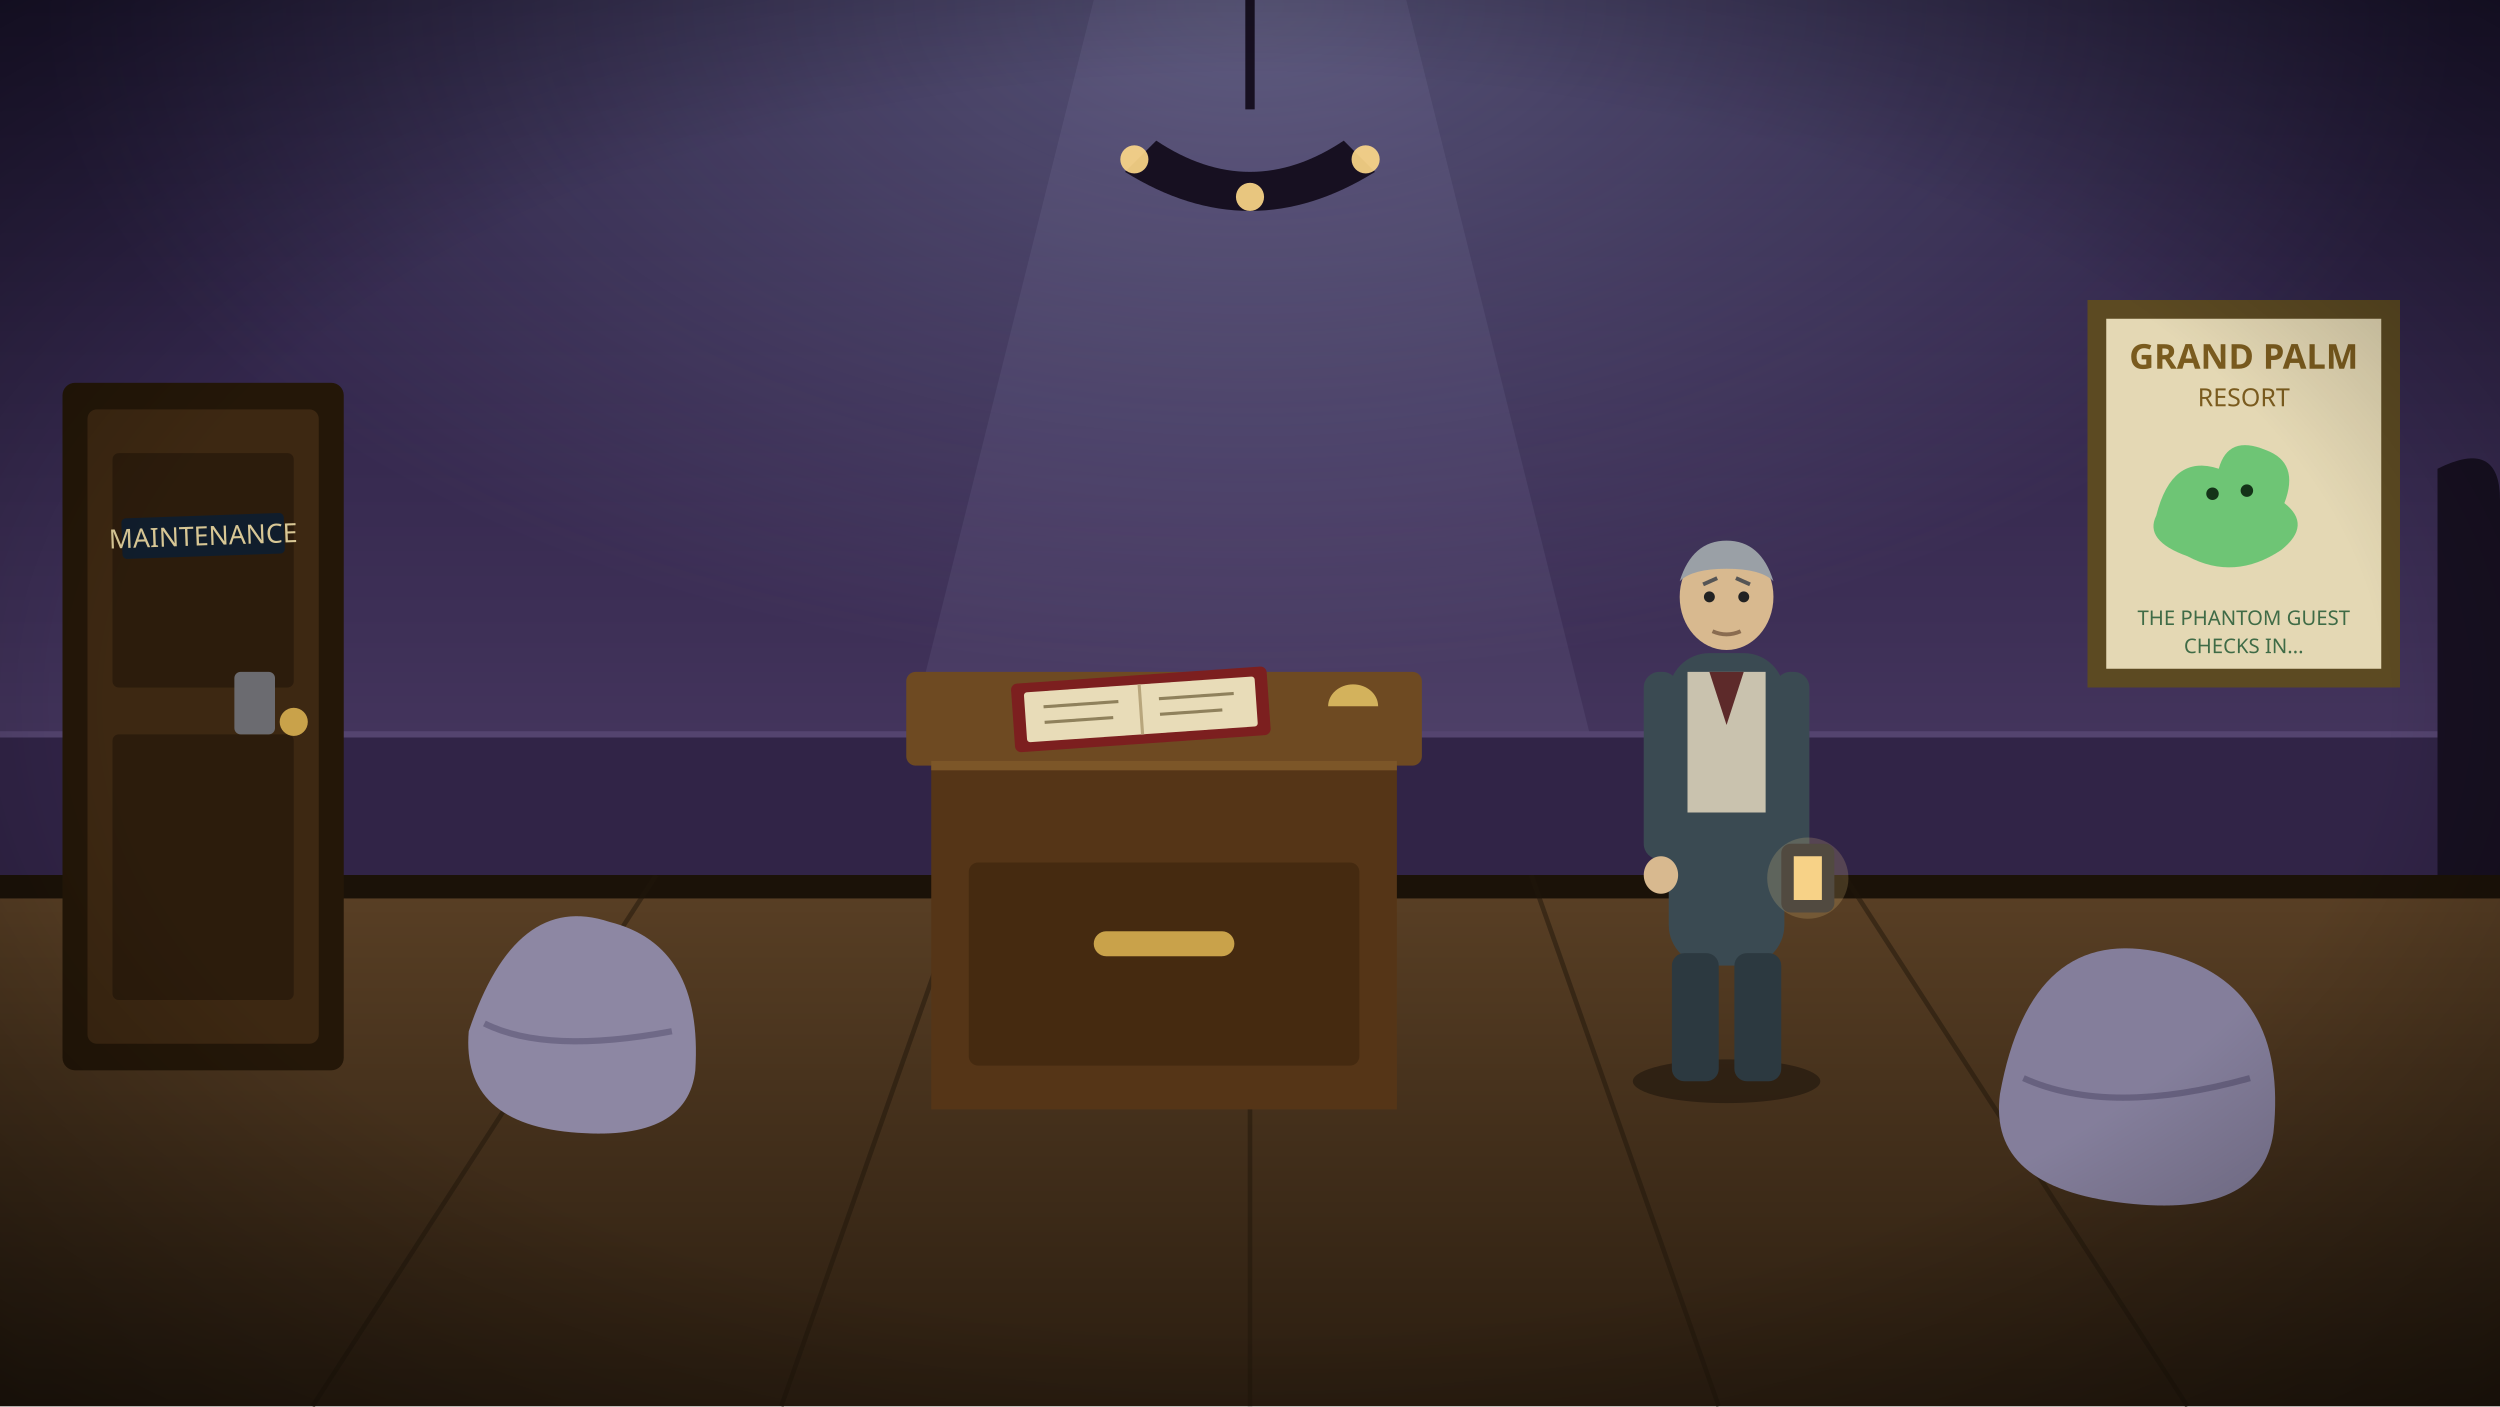
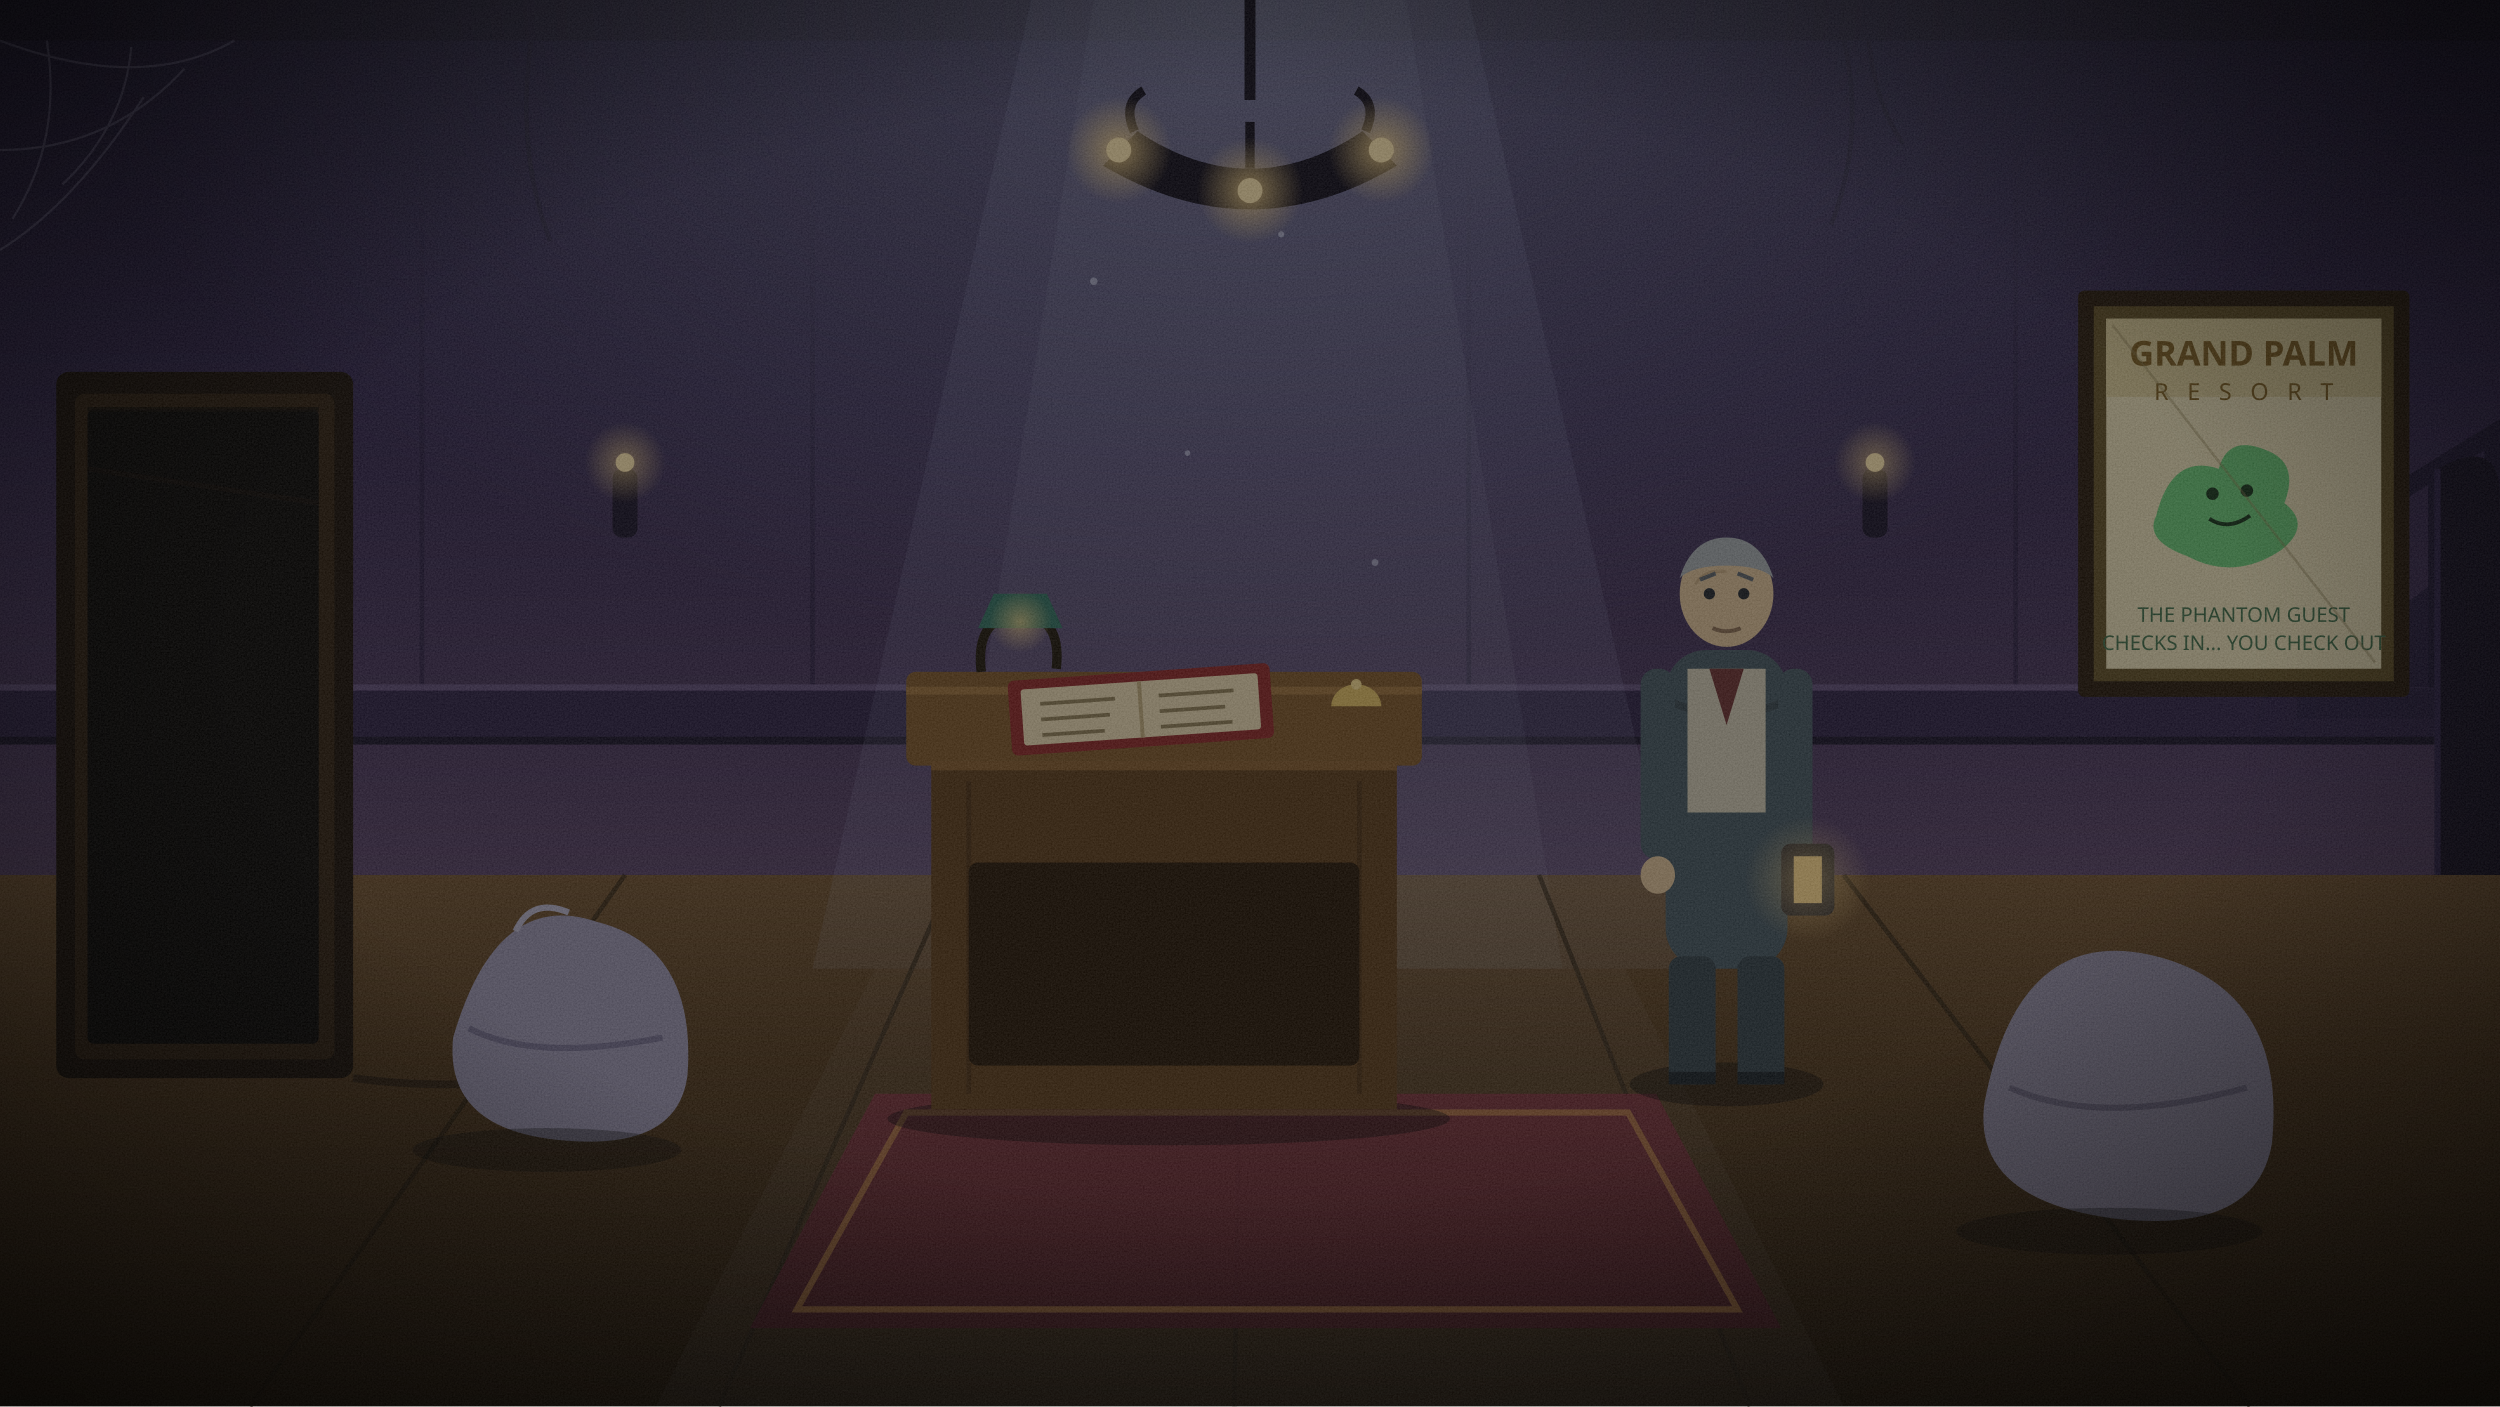
<svg xmlns="http://www.w3.org/2000/svg" width="1600" height="900" viewBox="0 0 1600 900">
  <defs>
    <linearGradient id="wallg" x1="0" y1="0" x2="0" y2="1">
-       <stop offset="0%" stop-color="#241b3d" />
-       <stop offset="70%" stop-color="#3d2f56" />
-       <stop offset="100%" stop-color="#4a3a63" />
+       <stop offset="0%" stop-color="#1a1230" />
+       <stop offset="45%" stop-color="#2d2148" />
+       <stop offset="85%" stop-color="#463358" />
+       <stop offset="100%" stop-color="#523d60" />
    </linearGradient>
    <linearGradient id="floorg" x1="0" y1="0" x2="0" y2="1">
-       <stop offset="0%" stop-color="#5a4025" />
-       <stop offset="100%" stop-color="#2a1d10" />
+       <stop offset="0%" stop-color="#6d4e2c" />
+       <stop offset="35%" stop-color="#4e3519" />
+       <stop offset="100%" stop-color="#241708" />
    </linearGradient>
-     <radialGradient id="moonbeam" cx="50%" cy="0%" r="80%">
-       <stop offset="0%" stop-color="#cdd7ff" stop-opacity="0.28" />
-       <stop offset="60%" stop-color="#cdd7ff" stop-opacity="0" />
+     <linearGradient id="rugg" x1="0" y1="0" x2="0" y2="1">
+       <stop offset="0%" stop-color="#7c2d3a" />
+       <stop offset="100%" stop-color="#4c1a24" />
+     </linearGradient>
+     <radialGradient id="beamglow" cx="50%" cy="0%" r="85%">
+       <stop offset="0%" stop-color="#cdd7ff" stop-opacity="0.35" />
+       <stop offset="55%" stop-color="#cdd7ff" stop-opacity="0" />
    </radialGradient>
-     <radialGradient id="vign" cx="50%" cy="50%" r="75%">
-       <stop offset="60%" stop-color="#000" stop-opacity="0" />
-       <stop offset="100%" stop-color="#000" stop-opacity="0.55" />
+     <radialGradient id="lampglow" cx="50%" cy="50%" r="50%">
+       <stop offset="0%" stop-color="#ffd98a" stop-opacity="0.85" />
+       <stop offset="100%" stop-color="#ffd98a" stop-opacity="0" />
    </radialGradient>
+     <radialGradient id="vign" cx="50%" cy="46%" r="72%">
+       <stop offset="55%" stop-color="#000" stop-opacity="0" />
+       <stop offset="100%" stop-color="#000" stop-opacity="0.62" />
+     </radialGradient>
+     <filter id="grain">
+       <feTurbulence type="fractalNoise" baseFrequency="0.9" numOctaves="2" stitchTiles="stitch" />
+       <feColorMatrix type="saturate" values="0" />
+       <feComponentTransfer>
+         <feFuncA type="linear" slope="0.055" />
+       </feComponentTransfer>
+       <feComposite operator="over" in2="SourceGraphic" />
+     </filter>
+     <filter id="soft" x="-40%" y="-40%" width="180%" height="180%">
+       <feGaussianBlur stdDeviation="7" />
+     </filter>
  </defs>
  <rect width="1600" height="560" fill="url(#wallg)" />
  <rect y="560" width="1600" height="340" fill="url(#floorg)" />
-   <path d="M0 560 H1600 V575 H0 Z" fill="#1b1208" />
-   <g stroke="#1f150a" stroke-width="3" opacity="0.5">
-     <path d="M200 900 L420 560 M500 900 L620 560 M800 900 L800 560 M1100 900 L980 560 M1400 900 L1180 560" />
+   <g stroke="#221838" stroke-width="3" opacity="0.6">
+     <path d="M270 90 V470 M520 60 V470 M940 60 V470 M1290 90 V470" />
  </g>
-   <rect width="1600" height="900" fill="url(#moonbeam)" />
-   <path d="M700 0 L560 560 L1040 560 L900 0 Z" fill="#cdd7ff" opacity="0.07" />
-   <path d="M800 0 V70" stroke="#171021" stroke-width="6" />
-   <path d="M720 110 Q800 160 880 110 L860 90 Q800 130 740 90 Z" fill="#171021" />
-   <circle cx="726" cy="102" r="9" fill="#ffd98a" opacity="0.9" />
-   <circle cx="800" cy="126" r="9" fill="#ffd98a" opacity="0.9" />
-   <circle cx="874" cy="102" r="9" fill="#ffd98a" opacity="0.9" />
-   <rect y="470" width="1600" height="90" fill="#312447" />
-   <path d="M0 470 H1600" stroke="#54446f" stroke-width="4" />
-   <rect x="40" y="245" width="180" height="440" rx="8" fill="#241708" />
-   <rect x="56" y="262" width="148" height="406" rx="6" fill="#3d2812" />
-   <rect x="72" y="290" width="116" height="150" rx="4" fill="#2c1c0c" />
-   <rect x="72" y="470" width="116" height="170" rx="4" fill="#2c1c0c" />
-   <circle cx="188" cy="462" r="9" fill="#c9a24a" />
-   <rect x="150" y="430" width="26" height="40" rx="4" fill="#6b6b70" />
-   <rect x="78" y="330" width="104" height="26" rx="3" fill="#101d2c" transform="rotate(-2 130 343)" />
-   <text x="130" y="349" font-family="Trebuchet MS" font-size="17" fill="#d8c795" text-anchor="middle" transform="rotate(-2 130 343)">MAINTENANCE</text>
-   <path d="M300 660 q30 -90 90 -70 q60 15 55 95 q-5 45 -75 40 q-75 -5 -70 -65" fill="#8d87a3" />
-   <path d="M310 655 q40 20 120 5" stroke="#6f6987" stroke-width="4" fill="none" />
-   <path d="M1280 700 q20 -110 105 -90 q80 20 70 115 q-8 55 -95 45 q-88 -10 -80 -70" fill="#847e9b" />
-   <path d="M1295 690 q55 25 145 0" stroke="#67617f" stroke-width="4" fill="none" />
-   <rect x="580" y="430" width="330" height="60" rx="6" fill="#6e4a22" />
-   <rect x="596" y="490" width="298" height="220" fill="#553517" />
-   <rect x="620" y="552" width="250" height="130" rx="6" fill="#452a10" />
-   <rect x="700" y="596" width="90" height="16" rx="8" fill="#c9a24a" />
-   <path d="M596 490 h298" stroke="#7c5628" stroke-width="6" />
+   <rect y="440" width="1600" height="34" fill="#2a1e42" />
+   <path d="M0 440 H1600" stroke="#5d4a74" stroke-width="4" />
+   <path d="M0 474 H1600" stroke="#171026" stroke-width="5" />
+   <rect width="1600" height="26" fill="#171026" />
+   <path d="M1180 26 q14 60 -8 118 M1196 26 q4 40 22 66" stroke="#171026" stroke-width="3" fill="none" opacity="0.7" />
+   <path d="M340 26 q-10 70 12 128" stroke="#171026" stroke-width="3" fill="none" opacity="0.6" />
+   <g fill="#241a3c">
+     <path d="M1470 440 L1600 340 L1600 440 Z" />
+     <path d="M1470 440 h130 v20 h-130 z" opacity="0.9" />
+   </g>
+   <g fill="#1d1533">
+     <path d="M1478 352 h10 v88 h-10 z M1516 328 h10 v112 h-10 z M1554 304 h10 v136 h-10 z M1590 282 h10 v158 h-10 z" />
+     <path d="M1470 348 L1600 268 L1600 282 L1470 362 Z" />
+   </g>
+   <path d="M660 0 L520 620 L1080 620 L940 0 Z" fill="#cdd7ff" opacity="0.10" />
+   <path d="M700 0 L600 620 L1000 620 L900 0 Z" fill="#e3e9ff" opacity="0.07" />
+   <rect width="1600" height="900" fill="url(#beamglow)" />
+   <g fill="#e7ecff" opacity="0.5">
+     <circle cx="700" cy="180" r="2.4" />
+     <circle cx="760" cy="290" r="1.8" />
+     <circle cx="820" cy="150" r="2" />
+     <circle cx="880" cy="360" r="2.2" />
+     <circle cx="742" cy="470" r="1.7" />
+     <circle cx="838" cy="520" r="2" />
+   </g>
+   <path d="M800 0 V64" stroke="#0e0a18" stroke-width="7" />
+   <g fill="#0e0a18">
+     <path d="M706 106 Q800 162 894 106 L872 84 Q800 132 728 84 Z" />
+     <path d="M726 84 q-8 -18 6 -26 M800 108 q0 -22 0 -30 M874 84 q8 -18 -6 -26" stroke="#0e0a18" stroke-width="6" fill="none" />
+   </g>
+   <circle cx="716" cy="96" r="34" fill="url(#lampglow)" />
+   <circle cx="800" cy="122" r="34" fill="url(#lampglow)" />
+   <circle cx="884" cy="96" r="34" fill="url(#lampglow)" />
+   <circle cx="716" cy="96" r="8" fill="#ffe6ae" />
+   <circle cx="800" cy="122" r="8" fill="#ffe6ae" />
+   <circle cx="884" cy="96" r="8" fill="#ffe6ae" />
+   <g stroke="#a8a4c4" stroke-width="1.4" opacity="0.35" fill="none">
+     <path d="M0 26 Q90 60 150 26 M0 96 Q70 96 118 44 M0 160 Q48 130 92 62" />
+     <path d="M30 26 Q40 90 8 140 M84 30 Q80 80 40 118" />
+   </g>
+   <g>
+     <rect x="392" y="300" width="16" height="44" rx="6" fill="#171026" />
+     <circle cx="400" cy="296" r="26" fill="url(#lampglow)" opacity="0.7" />
+     <circle cx="400" cy="296" r="6" fill="#ffe6ae" />
+     <rect x="1192" y="300" width="16" height="44" rx="6" fill="#171026" />
+     <circle cx="1200" cy="296" r="26" fill="url(#lampglow)" opacity="0.7" />
+     <circle cx="1200" cy="296" r="6" fill="#ffe6ae" />
+   </g>
+   <g stroke="#1c1206" stroke-width="3" opacity="0.55">
+     <path d="M160 900 L400 560 M460 900 L610 560 M790 900 L795 560 M1120 900 L985 560 M1440 900 L1180 560" />
+   </g>
+   <path d="M560 620 L1040 620 L1180 900 L420 900 Z" fill="#e3e9ff" opacity="0.05" />
+   <path d="M560 700 L1060 700 L1140 850 L480 850 Z" fill="url(#rugg)" opacity="0.85" />
+   <path d="M580 712 L1042 712 L1112 838 L510 838 Z" fill="none" stroke="#d8a44a" stroke-width="4" opacity="0.5" />
+   <rect x="36" y="238" width="190" height="452" rx="8" fill="#160d04" />
+   <rect x="48" y="252" width="166" height="426" rx="6" fill="#2c1c0c" />
+   <rect x="56" y="262" width="148" height="406" rx="4" fill="#070403" />
+   <path d="M56 262 h148 M56 300 l148 22" stroke="#120a04" stroke-width="3" opacity="0.8" />
+   <path d="M226 690 q60 8 120 0" stroke="#120a04" stroke-width="5" fill="none" opacity="0.5" />
+   <g filter="none">
+     <path d="M290 664 q28 -96 92 -74 q64 16 58 98 q-6 48 -78 42 q-78 -6 -72 -66" fill="#9791ad" />
+     <path d="M300 658 q42 22 124 6" stroke="#736d8d" stroke-width="4" fill="none" />
+     <path d="M330 596 q10 -22 34 -12" stroke="#b3aec7" stroke-width="4" fill="none" />
+     <ellipse cx="350" cy="736" rx="86" ry="14" fill="#000" opacity="0.35" />
+     <path d="M1270 706 q22 -116 110 -94 q84 22 74 120 q-10 58 -100 48 q-92 -12 -84 -74" fill="#8d879f" />
+     <path d="M1286 696 q58 26 152 0" stroke="#6b657f" stroke-width="4" fill="none" />
+     <ellipse cx="1350" cy="788" rx="98" ry="15" fill="#000" opacity="0.35" />
+   </g>
+   <ellipse cx="748" cy="716" rx="180" ry="17" fill="#000" opacity="0.4" />
+   <rect x="580" y="430" width="330" height="60" rx="6" fill="#7c5527" />
+   <path d="M580 442 h330" stroke="#9a6f38" stroke-width="5" />
+   <rect x="596" y="490" width="298" height="220" fill="#5b3a19" />
+   <path d="M596 490 h298" stroke="#83592a" stroke-width="6" />
+   <path d="M620 500 v200 M870 500 v200" stroke="#43290f" stroke-width="3" opacity="0.7" />
+   <rect x="620" y="552" width="250" height="130" rx="6" fill="#241505" />
  <g transform="rotate(-4 730 452)">
-     <rect x="648" y="432" width="164" height="44" rx="4" fill="#7c1f1f" />
-     <rect x="656" y="438" width="148" height="32" rx="2" fill="#e8dcb8" />
-     <path d="M730 438 v32" stroke="#b8a67c" stroke-width="2" />
-     <path d="M668 448 h48 M668 458 h44 M742 448 h48 M742 458 h40" stroke="#8f815c" stroke-width="2" />
+     <rect x="646" y="430" width="168" height="48" rx="4" fill="#8c2424" />
+     <rect x="654" y="436" width="152" height="36" rx="2" fill="#ead9b0" />
+     <path d="M730 436 v36" stroke="#bfa878" stroke-width="2.5" />
+     <path d="M666 446 h48 M666 456 h44 M666 466 h40 M742 446 h48 M742 456 h42 M742 466 h46" stroke="#8f7c54" stroke-width="2.4" />
  </g>
-   <path d="M850 452 a16 14 0 0 1 32 0 z" fill="#d3b25c" />
+   <path d="M852 452 a16 14 0 0 1 32 0 z" fill="#e0bd60" />
+   <circle cx="868" cy="438" r="3.4" fill="#f4d98c" />
  <g>
-     <ellipse cx="1105" cy="692" rx="60" ry="14" fill="#000" opacity="0.35" />
-     <rect x="1068" y="418" width="74" height="200" rx="26" fill="#3a4a52" />
-     <rect x="1080" y="430" width="50" height="90" fill="#c9c2ae" />
-     <path d="M1094 430 l11 34 l11 -34 z" fill="#5d2a2a" />
-     <rect x="1070" y="610" width="30" height="82" rx="8" fill="#2c3940" />
-     <rect x="1110" y="610" width="30" height="82" rx="8" fill="#2c3940" />
-     <rect x="1052" y="430" width="22" height="120" rx="10" fill="#3a4a52" />
-     <rect x="1136" y="430" width="22" height="120" rx="10" fill="#3a4a52" />
-     <ellipse cx="1063" cy="560" rx="11" ry="12" fill="#d8b98f" />
-     <rect x="1140" y="540" width="34" height="44" rx="6" fill="#2b2b30" />
-     <rect x="1148" y="548" width="18" height="28" fill="#ffd98a" opacity="0.95" />
-     <circle cx="1157" cy="562" r="26" fill="#ffd98a" opacity="0.18" />
-     <ellipse cx="1105" cy="382" rx="30" ry="34" fill="#d8b98f" />
-     <path d="M1075 372 q8 -26 30 -26 q22 0 30 26 q-8 -8 -30 -8 q-22 0 -30 8" fill="#9aa0a6" />
-     <circle cx="1094" cy="382" r="3.5" fill="#222" />
-     <circle cx="1116" cy="382" r="3.5" fill="#222" />
-     <path d="M1090 374 l9 -4 M1120 374 l-9 -4" stroke="#555" stroke-width="2.5" />
-     <path d="M1096 404 q9 4 18 0" stroke="#8a6c50" stroke-width="2.5" fill="none" />
+     <path d="M628 430 q-4 -34 22 -36 q30 -2 26 34" stroke="#1d1408" stroke-width="6" fill="none" />
+     <path d="M626 402 h54 l-10 -22 h-34 Z" fill="#2f6e5e" />
+     <circle cx="653" cy="398" r="20" fill="url(#lampglow)" opacity="0.8" />
  </g>
-   <rect x="1336" y="192" width="200" height="248" fill="#5c4a22" />
-   <rect x="1348" y="204" width="176" height="224" fill="#e4d8b4" />
-   <text x="1436" y="236" font-family="Trebuchet MS" font-size="22" font-weight="bold" fill="#7a5b1e" text-anchor="middle">GRAND PALM</text>
-   <text x="1436" y="260" font-family="Trebuchet MS" font-size="16" fill="#7a5b1e" text-anchor="middle">RESORT</text>
-   <path d="M1380 330 q10 -40 40 -30 q6 -22 30 -12 q22 8 12 34 q18 14 -2 30 q-30 20 -60 4 q-28 -10 -20 -26" fill="#59c26a" opacity="0.85" />
+   <g>
+     <ellipse cx="1105" cy="694" rx="62" ry="14" fill="#000" opacity="0.4" />
+     <rect x="1066" y="416" width="78" height="204" rx="26" fill="#43545e" />
+     <path d="M1066 448 q40 18 78 0" stroke="#36444c" stroke-width="5" fill="none" />
+     <rect x="1080" y="428" width="50" height="92" fill="#cfc7b0" />
+     <path d="M1094 428 l11 36 l11 -36 z" fill="#6b2f2f" />
+     <rect x="1068" y="612" width="30" height="82" rx="8" fill="#313f47" />
+     <rect x="1112" y="612" width="30" height="82" rx="8" fill="#313f47" />
+     <path d="M1068 690 h30 M1112 690 h30" stroke="#171f24" stroke-width="8" />
+     <rect x="1050" y="428" width="22" height="122" rx="10" fill="#43545e" />
+     <rect x="1138" y="428" width="22" height="122" rx="10" fill="#43545e" />
+     <ellipse cx="1061" cy="560" rx="11" ry="12" fill="#dcbf95" />
+     <rect x="1140" y="540" width="34" height="46" rx="6" fill="#211f26" />
+     <rect x="1148" y="548" width="18" height="30" fill="#ffd98a" />
+     <circle cx="1157" cy="563" r="40" fill="url(#lampglow)" opacity="0.6" />
+     <ellipse cx="1105" cy="380" rx="30" ry="34" fill="#dcbf95" />
+     <path d="M1105 366 q-14 -2 -20 8" stroke="#c5a67c" stroke-width="2" fill="none" />
+     <path d="M1075 370 q8 -26 30 -26 q22 0 30 26 q-8 -8 -30 -8 q-22 0 -30 8" fill="#a3a8ad" />
+     <circle cx="1094" cy="380" r="3.6" fill="#20242a" />
+     <circle cx="1116" cy="380" r="3.6" fill="#20242a" />
+     <path d="M1088 371 l10 -4 M1122 371 l-10 -4" stroke="#5b6167" stroke-width="2.6" />
+     <path d="M1096 402 q9 4 18 0" stroke="#8a6c50" stroke-width="2.6" fill="none" />
+   </g>
+   <rect x="1330" y="186" width="212" height="260" fill="#241708" rx="4" />
+   <rect x="1340" y="196" width="192" height="240" fill="#5f4c22" />
+   <rect x="1348" y="204" width="176" height="224" fill="#e8dcb4" />
+   <path d="M1348 204 h176 v50 h-176 z" fill="#d8c894" />
+   <text x="1436" y="234" font-family="Trebuchet MS" font-size="22" font-weight="bold" fill="#7a5b1e" text-anchor="middle">GRAND PALM</text>
+   <text x="1436" y="256" font-family="Trebuchet MS" font-size="15" fill="#7a5b1e" text-anchor="middle" letter-spacing="4">R E S O R T</text>
+   <path d="M1380 330 q10 -40 40 -30 q6 -22 30 -12 q22 8 12 34 q18 14 -2 30 q-30 20 -60 4 q-28 -10 -20 -26" fill="#59c26a" opacity="0.9" />
  <circle cx="1416" cy="316" r="4" fill="#143318" />
  <circle cx="1438" cy="314" r="4" fill="#143318" />
-   <text x="1436" y="400" font-family="Trebuchet MS" font-size="13" fill="#3f6b46" text-anchor="middle">THE PHANTOM GUEST</text>
-   <text x="1436" y="418" font-family="Trebuchet MS" font-size="13" fill="#3f6b46" text-anchor="middle">CHECKS IN...</text>
-   <path d="M1560 560 V300 q40 -20 40 20 V560 Z" fill="#171021" />
+   <path d="M1414 332 q12 8 26 -2" stroke="#143318" stroke-width="2.5" fill="none" />
+   <text x="1436" y="398" font-family="Trebuchet MS" font-size="13" fill="#3f6b46" text-anchor="middle">THE PHANTOM GUEST</text>
+   <text x="1436" y="416" font-family="Trebuchet MS" font-size="13" fill="#3f6b46" text-anchor="middle">CHECKS IN... YOU CHECK OUT</text>
+   <path d="M1352 208 l168 216" stroke="#8d7c50" stroke-width="1.6" opacity="0.4" />
+   <path d="M1560 560 V300 q40 -22 40 18 V560 Z" fill="#120c20" />
+   <path d="M1560 560 V300" stroke="#2c2148" stroke-width="4" />
+   <rect width="1600" height="900" filter="url(#grain)" opacity="0.5" />
  <rect width="1600" height="900" fill="url(#vign)" />
</svg>
